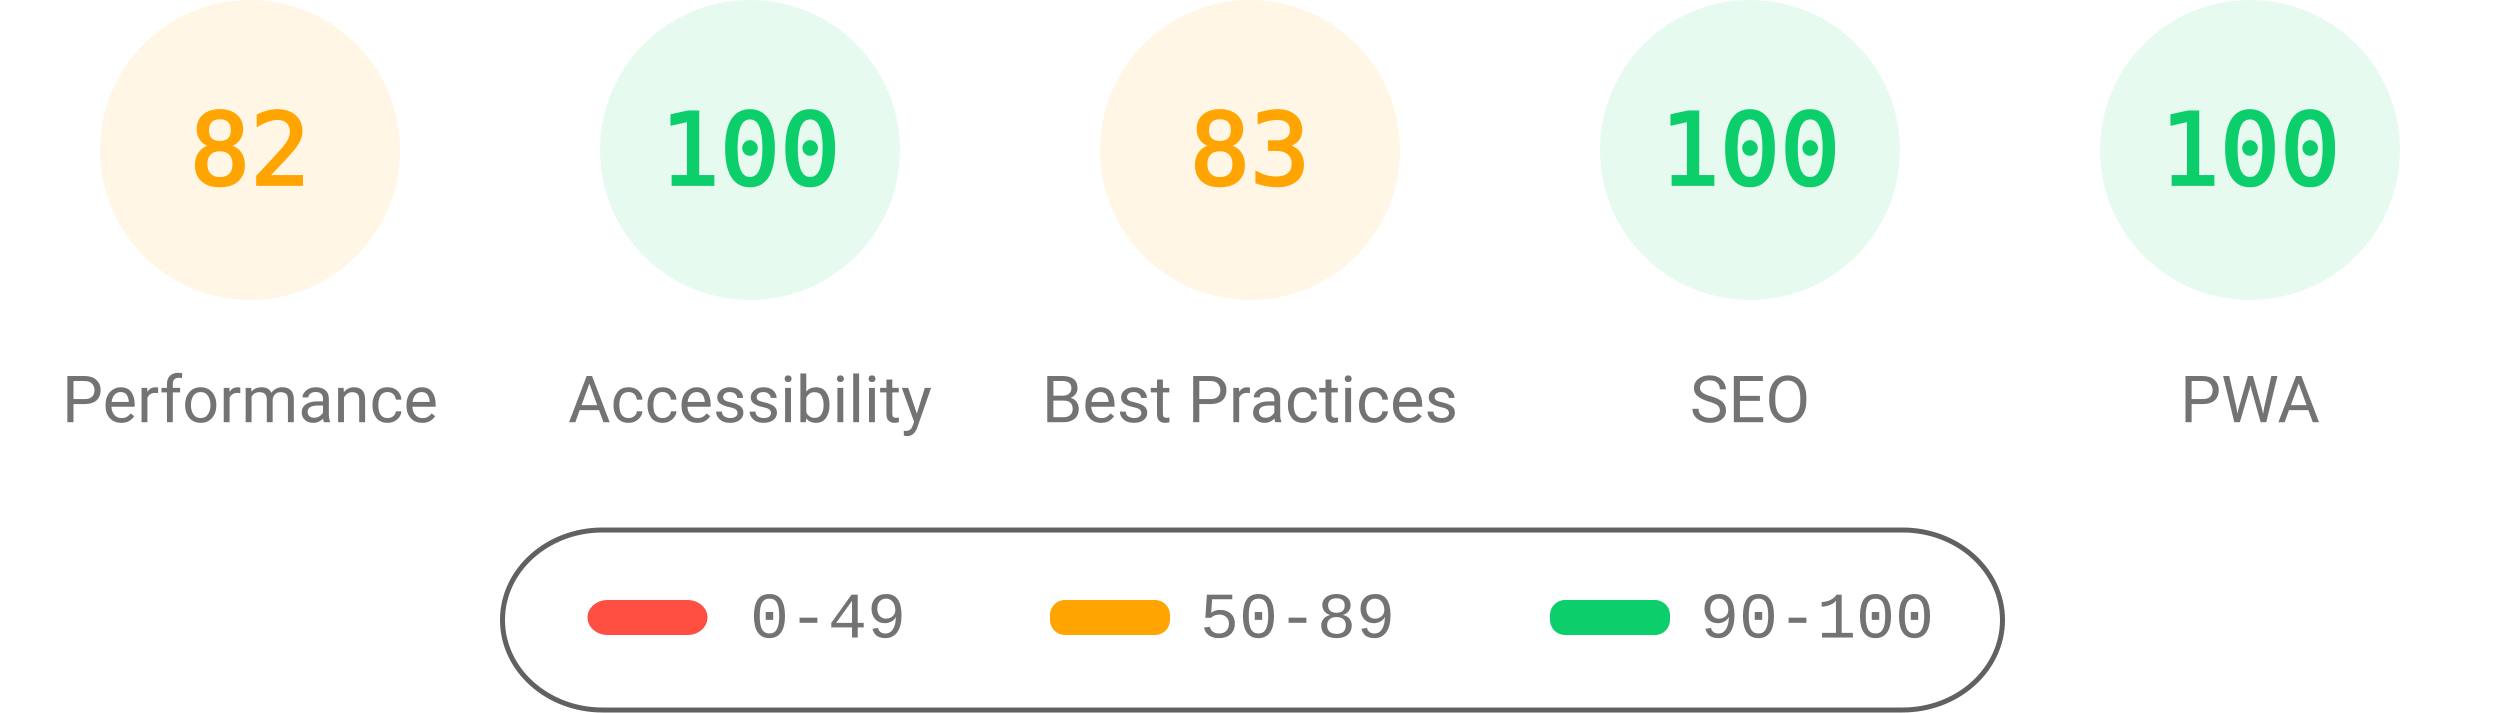
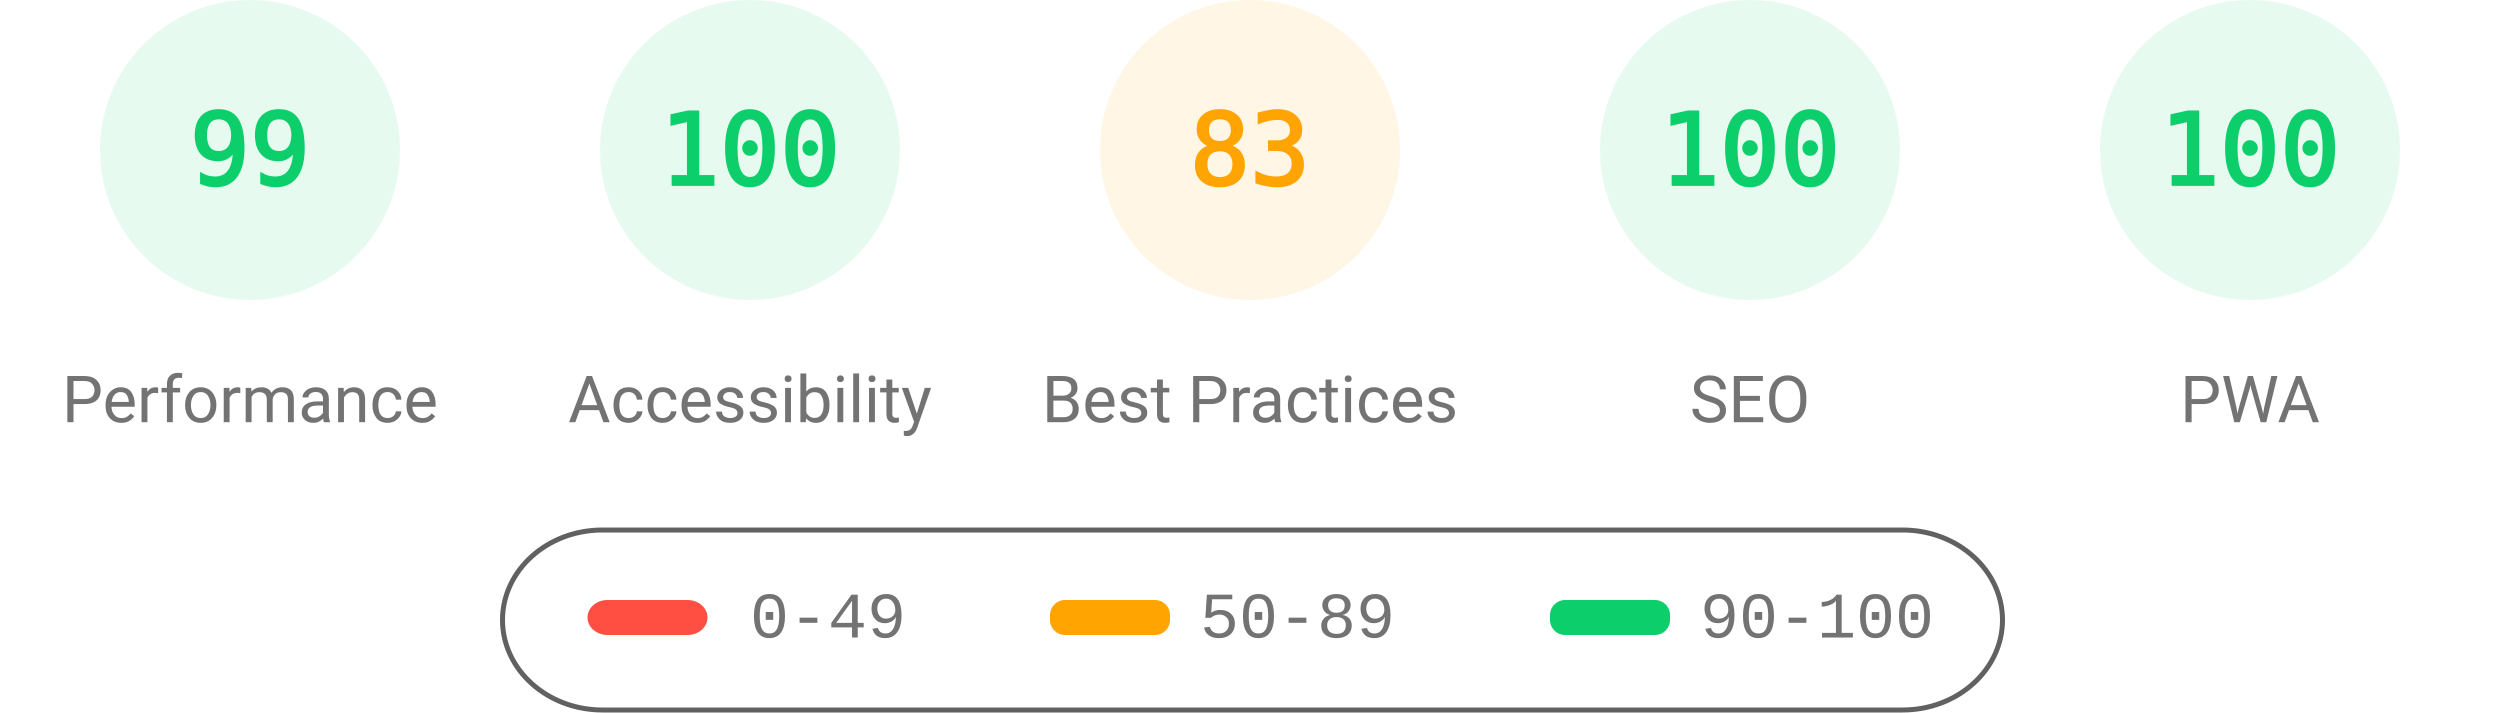
<svg xmlns="http://www.w3.org/2000/svg" class="theme" fill="none" width="1000" height="285">
  <style>
			.gauge-base {
				opacity: 0.1
			}
			.gauge-arc {
				fill: none;
				animation-delay: 250ms;
				stroke-linecap: round;
				transform: rotate(-90deg);
				transform-origin: 100px 60px;
				animation: load-gauge 1s ease forwards
			}
			.guage-text {
				font-size: 40px;
				font-family: monospace;
				text-align: center
			}
			.guage-red {
				color: #ff4e42;
				fill: #ff4e42;
				stroke: #ff4e42
			}
			.guage-orange {
				color: #ffa400;
				fill: #ffa400;
				stroke: #ffa400
			}
			.guage-green {
				color: #0cce6b;
				fill: #0cce6b;
				stroke: #0cce6b
			}
			.theme .guage-undefined {
				color: #5c5c5c;
				fill: #5c5c5c;
				stroke: #5c5c5c
			}
			.guage-title {
				stroke: none;
				font-size: 26px;
				line-height: 26px;
				font-family: Roboto, Halvetica, Arial, sans-serif
			}
			.metric.guage-title {
				font-family: 'Courier New', Courier, monospace
			}
			.theme .guage-title {
				color: #737373;
				fill: #737373
			}
			@keyframes load-gauge {
				from {
					stroke-dasharray: 0 352.858
				}
			}
			.theme
				stroke: #616161
			}
		</style>
-   <svg class="guage-div guage-perf guage-orange" viewBox="0 0 200 200" width="200" height="200" x="0" y="0">
+   <svg class="guage-div guage-perf guage-green" viewBox="0 0 200 200" width="200" height="200" x="0" y="0">
    <circle class="gauge-base" r="56" cx="100" cy="60" stroke-width="8" />
-     <circle class="gauge-arc guage-arc-1" r="56" cx="100" cy="60" stroke-width="8" style="stroke-dasharray: 295.2, 64.8;" />
-     <text class="guage-text" x="100px" y="60px" alignment-baseline="central" dominant-baseline="central" text-anchor="middle">82</text>
+     <circle class="gauge-arc guage-arc-1" r="56" cx="100" cy="60" stroke-width="8" style="stroke-dasharray: 356.4, 3.6;" />
+     <text class="guage-text" x="100px" y="60px" alignment-baseline="central" dominant-baseline="central" text-anchor="middle">99</text>
    <text class="guage-title" x="100px" y="160px" alignment-baseline="central" dominant-baseline="central" text-anchor="middle">Performance</text>
  </svg>
  <svg class="guage-div guage-acc guage-green" viewBox="0 0 200 200" width="200" height="200" x="200" y="0">
    <circle class="gauge-base" r="56" cx="100" cy="60" stroke-width="8" />
    <circle class="gauge-arc guage-arc-2" r="56" cx="100" cy="60" stroke-width="8" style="stroke-dasharray: 360;" />
    <text class="guage-text" x="100px" y="60px" alignment-baseline="central" dominant-baseline="central" text-anchor="middle">100</text>
    <text class="guage-title" x="100px" y="160px" alignment-baseline="central" dominant-baseline="central" text-anchor="middle">Accessibility</text>
  </svg>
  <svg class="guage-div guage-best guage-orange" viewBox="0 0 200 200" width="200" height="200" x="400" y="0">
    <circle class="gauge-base" r="56" cx="100" cy="60" stroke-width="8" />
    <circle class="gauge-arc guage-arc-3" r="56" cx="100" cy="60" stroke-width="8" style="stroke-dasharray: 298.8, 61.2;" />
    <text class="guage-text" x="100px" y="60px" alignment-baseline="central" dominant-baseline="central" text-anchor="middle">83</text>
    <text class="guage-title" x="100px" y="160px" alignment-baseline="central" dominant-baseline="central" text-anchor="middle">Best Practices</text>
  </svg>
  <svg class="guage-div guage-seo guage-green" viewBox="0 0 200 200" width="200" height="200" x="600" y="0">
    <circle class="gauge-base" r="56" cx="100" cy="60" stroke-width="8" />
    <circle class="gauge-arc guage-arc-4" r="56" cx="100" cy="60" stroke-width="8" style="stroke-dasharray: 360,0;" />
    <text class="guage-text" x="100px" y="60px" alignment-baseline="central" dominant-baseline="central" text-anchor="middle">100</text>
    <text class="guage-title" x="100px" y="160px" alignment-baseline="central" dominant-baseline="central" text-anchor="middle">SEO</text>
  </svg>
  <svg class="guage-div guage-pwa guage-green" viewBox="0 0 200 200" width="200" height="200" x="800" y="0">
    <circle class="gauge-base" r="56" cx="100" cy="60" stroke-width="8" />
    <circle class="gauge-arc guage-arc-4" r="56" cx="100" cy="60" stroke-width="8" style="stroke-dasharray: 360, 0;" />
    <text class="guage-text" x="100px" y="60px" alignment-baseline="central" dominant-baseline="central" text-anchor="middle">100</text>
    <text class="guage-title" x="100px" y="160px" alignment-baseline="central" dominant-baseline="central" text-anchor="middle">PWA</text>
  </svg>
  <svg width="604" height="76" x="200" y="210">
    <g>
      <rect fill="none" id="canvas_background" height="80" width="604" y="-1" x="-1" />
      <g display="none" overflow="visible" y="0" x="0" height="100%" width="100%" id="canvasGrid">
        <rect fill="url(#gridpattern)" stroke-width="0" y="0" x="0" height="100%" width="100%" />
      </g>
    </g>
    <g>
      <rect fill-opacity="0" stroke="#616161" stroke-width="2" rx="40" id="svg_2" height="72" width="600" y="2" x="1" fill="#000000" />
      <rect stroke="#000" rx="8" id="svg_3" height="14" width="48" y="30" x="35" stroke-opacity="null" stroke-width="0" fill="#ff4e42" />
      <rect stroke="#000" rx="6" id="svg_4" height="14" width="48" y="30" x="220" stroke-opacity="null" stroke-width="0" fill="#ffa400" />
      <rect stroke="#000" rx="6" id="svg_5" height="14" width="48" y="30" x="420" stroke-opacity="null" stroke-width="0" fill="#0cce6b" />
      <text xml:space="preserve" text-anchor="start" font-family="'Courier New', Courier, monospace" font-size="26" id="svg_6" y="45" x="100" stroke-opacity="null" stroke-width="0" stroke="#000" fill="#737373">0-49</text>
      <text xml:space="preserve" text-anchor="start" font-family="'Courier New', Courier, monospace" font-size="26" id="svg_7" y="45" x="280" stroke-opacity="null" stroke-width="0" stroke="#000" fill="#737373">50-89</text>
      <text xml:space="preserve" text-anchor="start" font-family="'Courier New', Courier, monospace" font-size="26" id="svg_8" y="45" x="480" stroke-opacity="null" stroke-width="0" stroke="#000" fill="#737373">90-100</text>
    </g>
  </svg>
</svg>
